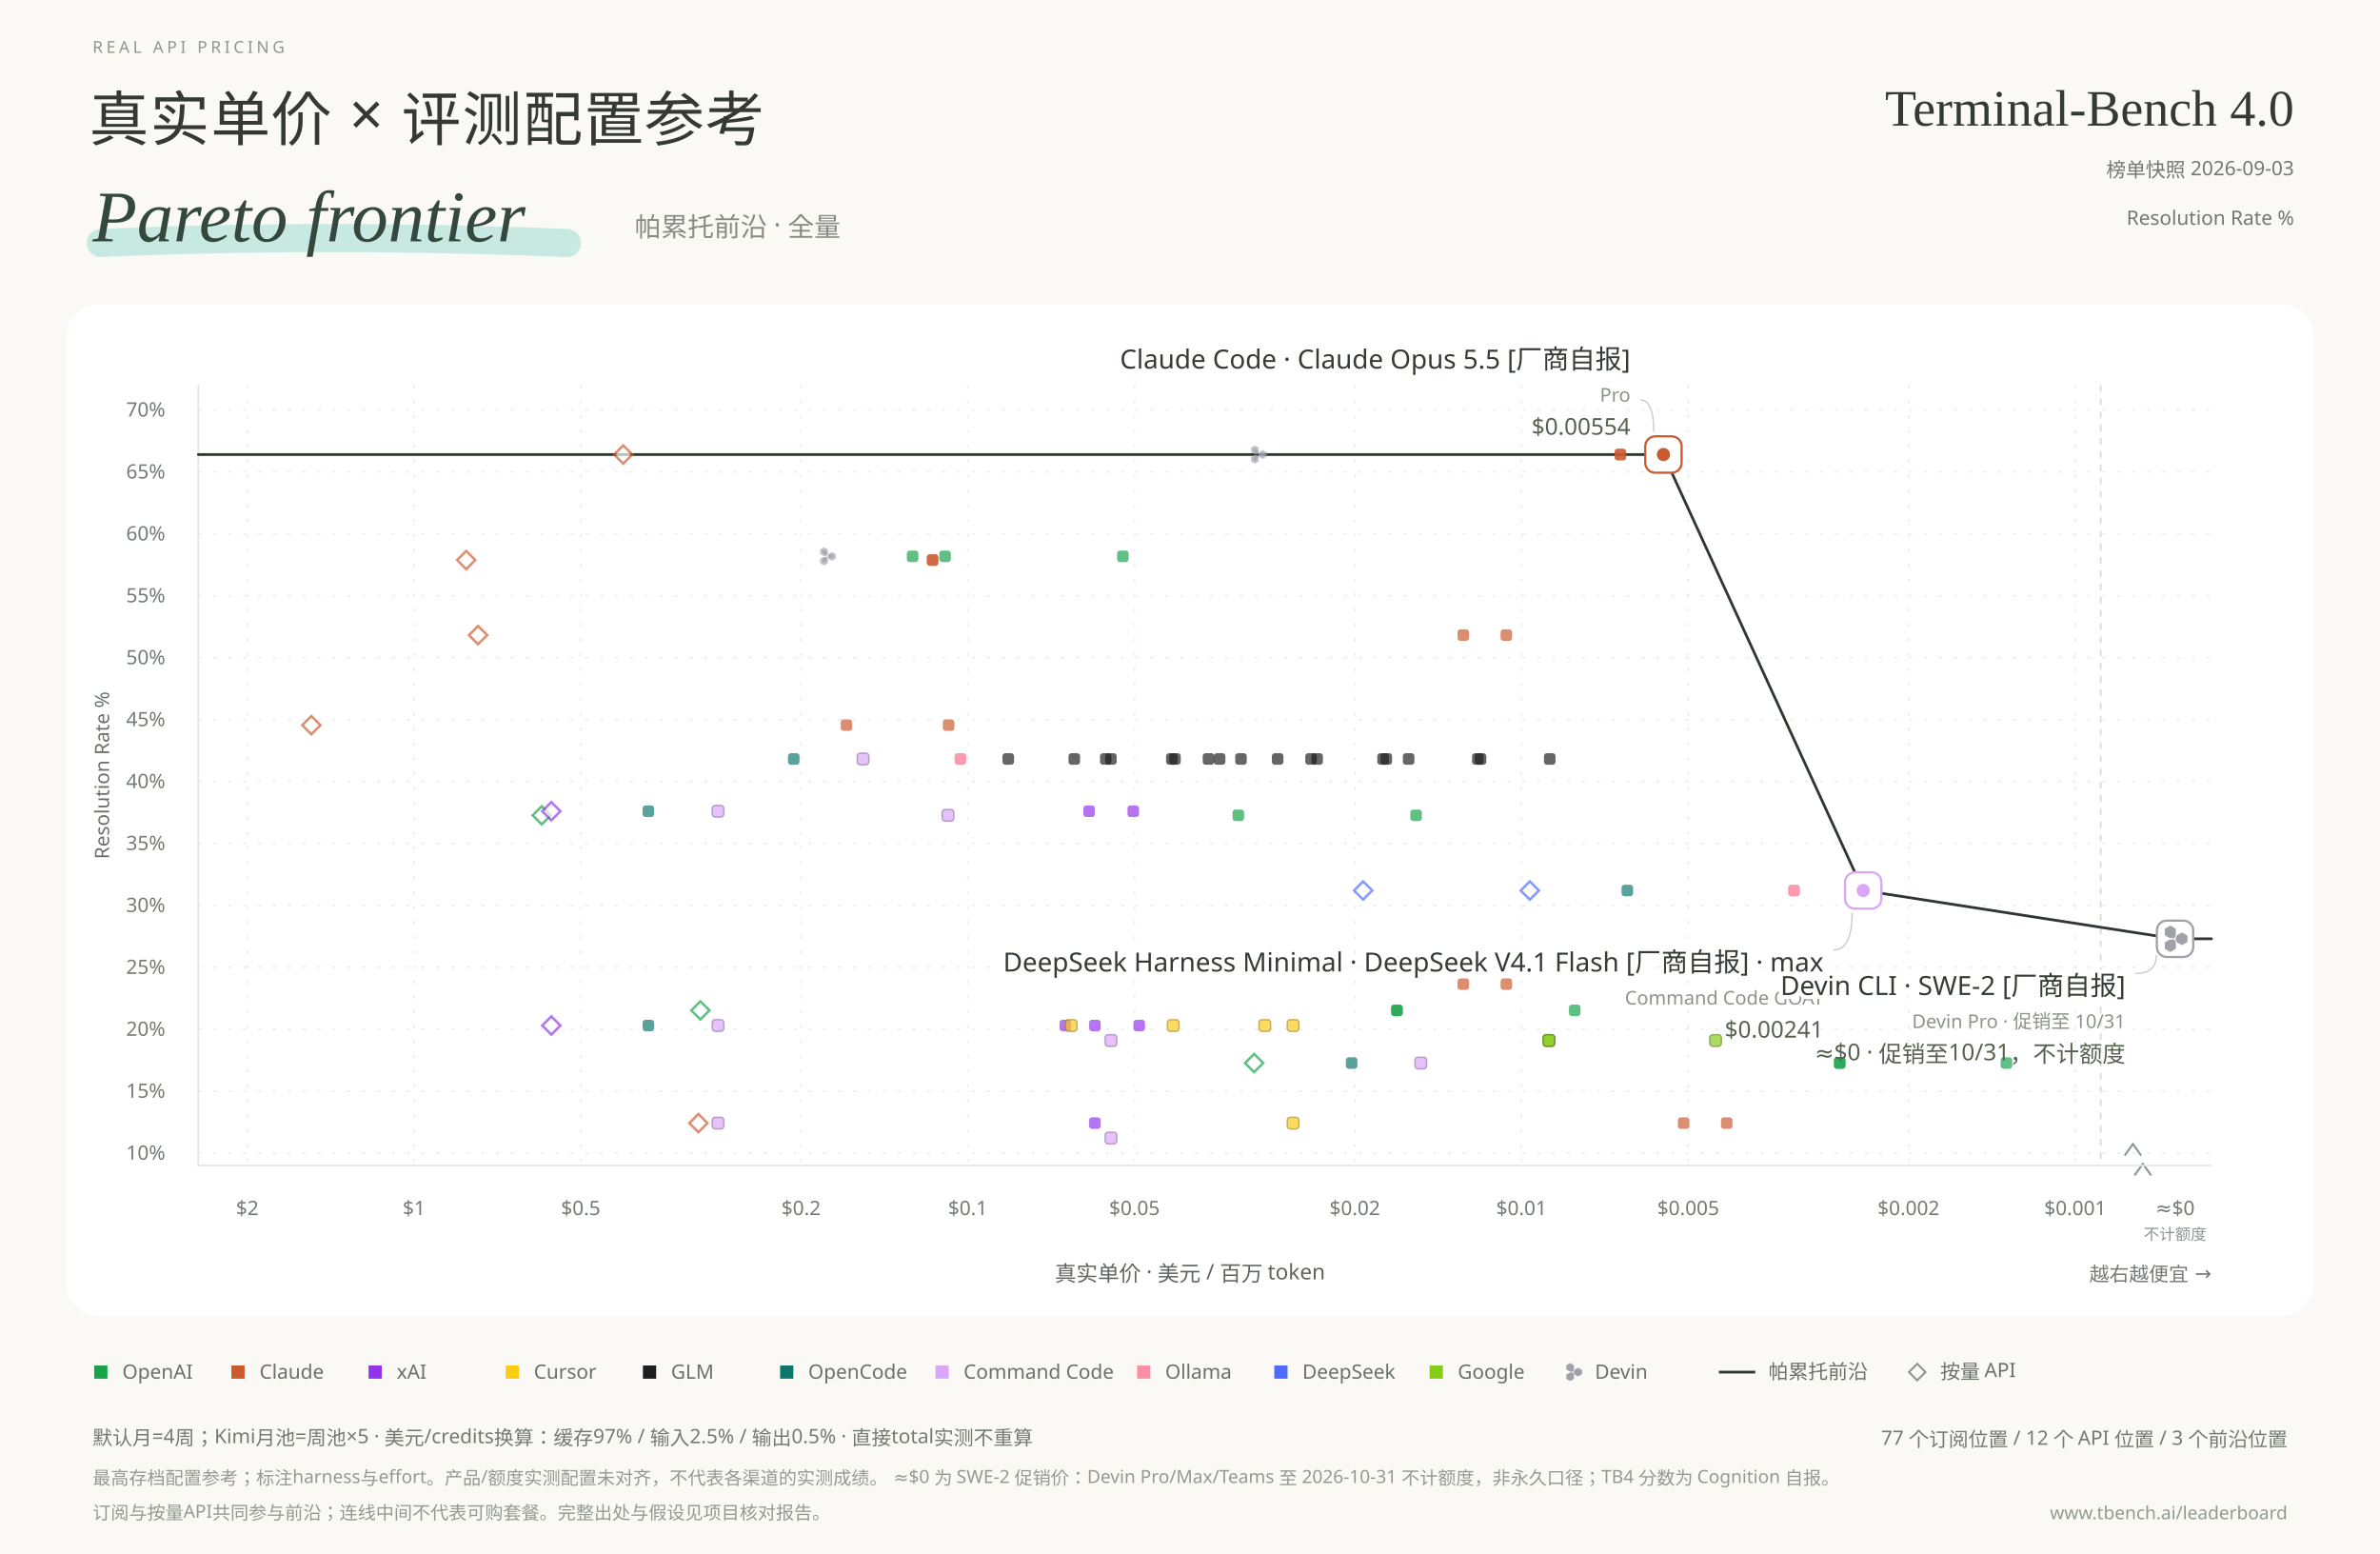
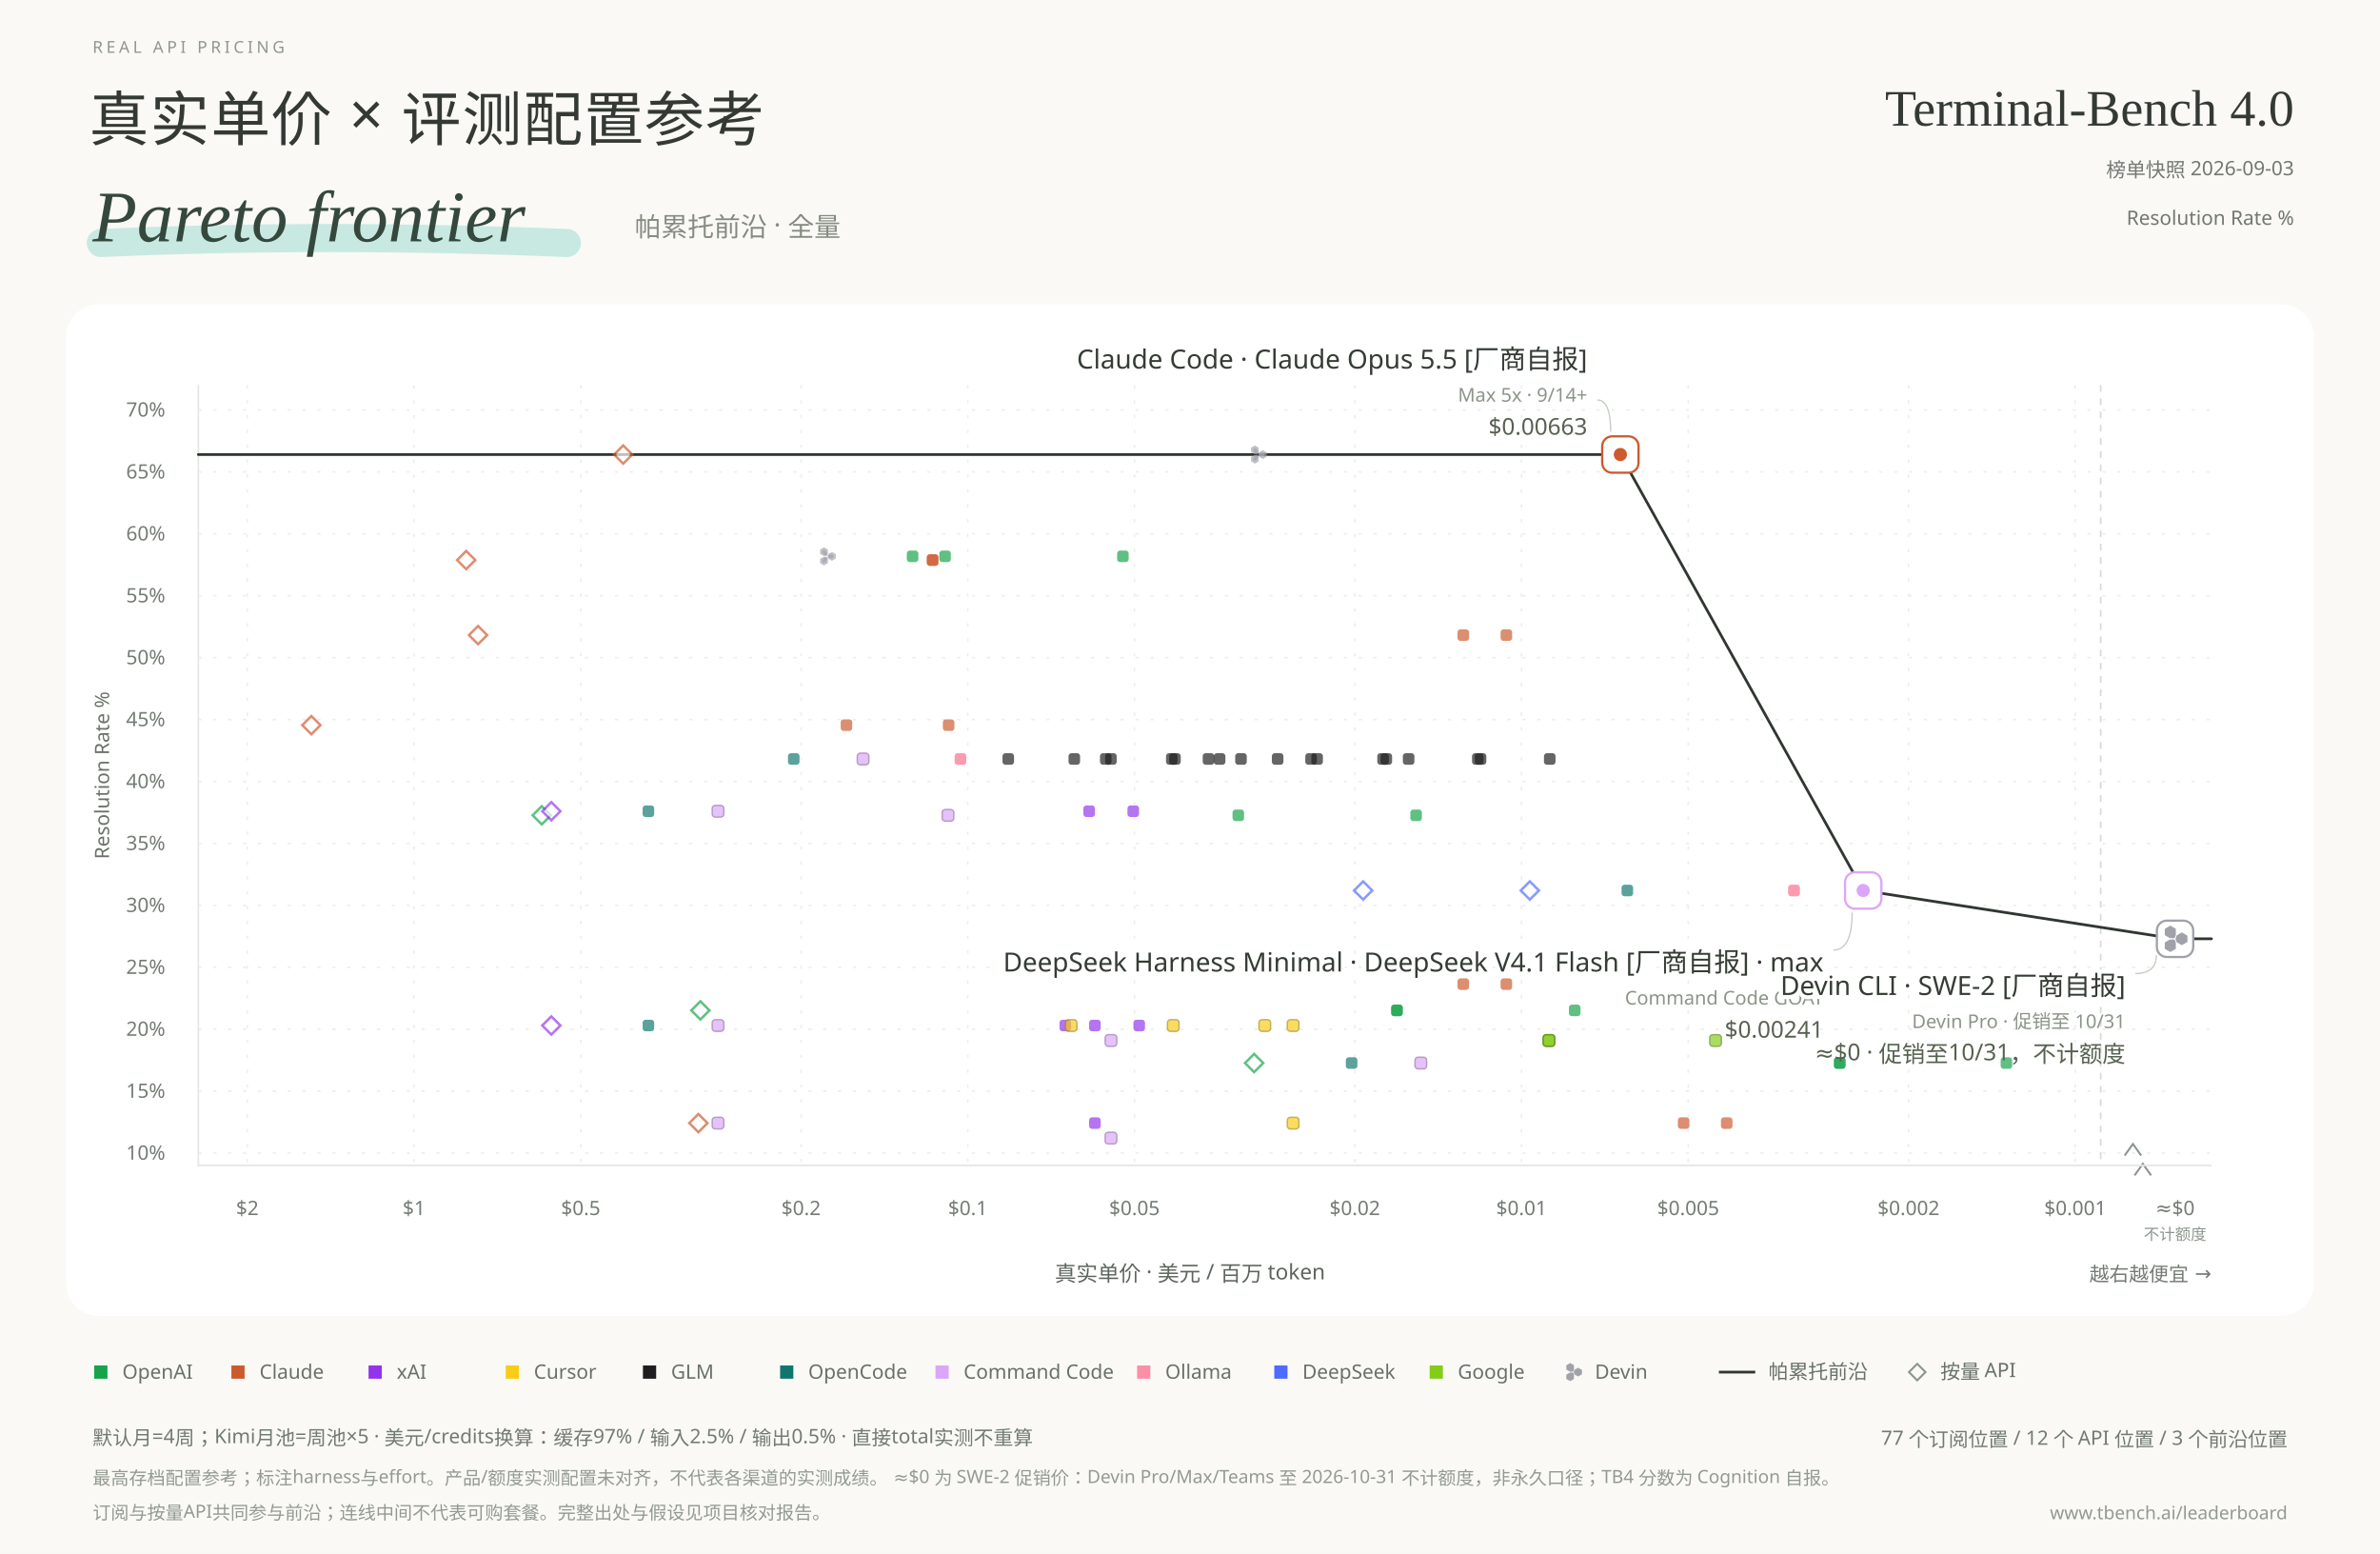
<svg xmlns="http://www.w3.org/2000/svg" width="1440" height="940" viewBox="0 0 1440 940" role="img" aria-labelledby="title desc">
  <style>text{font-family:"Microsoft YaHei","Segoe UI",sans-serif} .serif{font-family:"Times New Roman",serif} .number{font-family:"Segoe UI",sans-serif;font-variant-numeric:tabular-nums} .label-name{paint-order:stroke;stroke:#fff;stroke-width:5px;stroke-linejoin:round} .point:hover{opacity:1}</style>
  <rect width="1440" height="940" fill="#FAF9F6" />
  <text x="56.000" y="32.000" font-size="10" fill="#90968D" text-anchor="start" font-weight="400" letter-spacing="2.1">REAL API PRICING</text>
  <text x="54.000" y="85.000" font-size="36" fill="#343A33" text-anchor="start" font-weight="300" letter-spacing=".8">真实单价 × 评测配置参考</text>
  <path d="M61 147 Q197 141 343 147" stroke="#9FDDD0" stroke-width="17" stroke-linecap="round" opacity=".55" fill="none" />
  <text x="56.000" y="146.000" font-size="44" fill="#35483E" text-anchor="start" font-weight="400" class="serif" font-style="italic">Pareto frontier</text>
  <text x="384.000" y="143.000" font-size="16" fill="#858B81" text-anchor="start" font-weight="300">帕累托前沿 · 全量</text>
  <text x="1388.000" y="76.000" font-size="31" fill="#343A33" text-anchor="end" font-weight="400" class="serif">Terminal-Bench 4.0</text>
  <text x="1388.000" y="107.000" font-size="12" fill="#737771" text-anchor="end" font-weight="400">榜单快照  2026-09-03</text>
  <text x="1388.000" y="136.000" font-size="12" fill="#737771" text-anchor="end" font-weight="400">Resolution Rate %</text>
  <rect x="40" y="184" width="1360" height="612" rx="20" fill="#FFFFFF" />
  <path d="M1255.610 233V705" stroke="#E8EBE7" stroke-dasharray="2 7" opacity=".8" />
  <text x="1255.610" y="735.000" font-size="12" fill="#747B74" text-anchor="middle" font-weight="400" class="number">$0.001</text>
  <path d="M1154.754 233V705" stroke="#E8EBE7" stroke-dasharray="2 7" opacity=".8" />
  <text x="1154.754" y="735.000" font-size="12" fill="#747B74" text-anchor="middle" font-weight="400" class="number">$0.002</text>
  <path d="M1021.430 233V705" stroke="#E8EBE7" stroke-dasharray="2 7" opacity=".8" />
  <text x="1021.430" y="735.000" font-size="12" fill="#747B74" text-anchor="middle" font-weight="400" class="number">$0.005</text>
  <path d="M920.574 233V705" stroke="#E8EBE7" stroke-dasharray="2 7" opacity=".8" />
  <text x="920.574" y="735.000" font-size="12" fill="#747B74" text-anchor="middle" font-weight="400" class="number">$0.01</text>
  <path d="M819.719 233V705" stroke="#E8EBE7" stroke-dasharray="2 7" opacity=".8" />
  <text x="819.719" y="735.000" font-size="12" fill="#747B74" text-anchor="middle" font-weight="400" class="number">$0.02</text>
  <path d="M686.395 233V705" stroke="#E8EBE7" stroke-dasharray="2 7" opacity=".8" />
  <text x="686.395" y="735.000" font-size="12" fill="#747B74" text-anchor="middle" font-weight="400" class="number">$0.05</text>
  <path d="M585.539 233V705" stroke="#E8EBE7" stroke-dasharray="2 7" opacity=".8" />
  <text x="585.539" y="735.000" font-size="12" fill="#747B74" text-anchor="middle" font-weight="400" class="number">$0.1</text>
  <path d="M484.683 233V705" stroke="#E8EBE7" stroke-dasharray="2 7" opacity=".8" />
  <text x="484.683" y="735.000" font-size="12" fill="#747B74" text-anchor="middle" font-weight="400" class="number">$0.2</text>
  <path d="M351.359 233V705" stroke="#E8EBE7" stroke-dasharray="2 7" opacity=".8" />
  <text x="351.359" y="735.000" font-size="12" fill="#747B74" text-anchor="middle" font-weight="400" class="number">$0.5</text>
  <path d="M250.503 233V705" stroke="#E8EBE7" stroke-dasharray="2 7" opacity=".8" />
  <text x="250.503" y="735.000" font-size="12" fill="#747B74" text-anchor="middle" font-weight="400" class="number">$1</text>
  <path d="M149.647 233V705" stroke="#E8EBE7" stroke-dasharray="2 7" opacity=".8" />
  <text x="149.647" y="735.000" font-size="12" fill="#747B74" text-anchor="middle" font-weight="400" class="number">$2</text>
  <path d="M1271.010 233V705" stroke="#D6DBD5" stroke-dasharray="4 4" />
  <path d="M1285.505 699l5 -7 5 7M1291.505 711l5 -7 5 7" stroke="#8B958D" stroke-width="1.2" fill="none" />
  <text x="1316.000" y="735.000" font-size="12" fill="#747B74" text-anchor="middle" font-weight="400" class="number">≈$0</text>
  <text x="1316.000" y="750.000" font-size="9.5" fill="#8B958D" text-anchor="middle" font-weight="400">不计额度</text>
  <path d="M120 697.508H1338" stroke="#E8EBE7" stroke-dasharray="2 7" opacity=".8" />
  <text x="100.000" y="701.508" font-size="12" fill="#747B74" text-anchor="end" font-weight="400" class="number">10%</text>
  <path d="M120 660.048H1338" stroke="#E8EBE7" stroke-dasharray="2 7" opacity=".8" />
  <text x="100.000" y="664.048" font-size="12" fill="#747B74" text-anchor="end" font-weight="400" class="number">15%</text>
  <path d="M120 622.587H1338" stroke="#E8EBE7" stroke-dasharray="2 7" opacity=".8" />
  <text x="100.000" y="626.587" font-size="12" fill="#747B74" text-anchor="end" font-weight="400" class="number">20%</text>
  <path d="M120 585.127H1338" stroke="#E8EBE7" stroke-dasharray="2 7" opacity=".8" />
  <text x="100.000" y="589.127" font-size="12" fill="#747B74" text-anchor="end" font-weight="400" class="number">25%</text>
  <path d="M120 547.667H1338" stroke="#E8EBE7" stroke-dasharray="2 7" opacity=".8" />
  <text x="100.000" y="551.667" font-size="12" fill="#747B74" text-anchor="end" font-weight="400" class="number">30%</text>
  <path d="M120 510.206H1338" stroke="#E8EBE7" stroke-dasharray="2 7" opacity=".8" />
  <text x="100.000" y="514.206" font-size="12" fill="#747B74" text-anchor="end" font-weight="400" class="number">35%</text>
  <path d="M120 472.746H1338" stroke="#E8EBE7" stroke-dasharray="2 7" opacity=".8" />
  <text x="100.000" y="476.746" font-size="12" fill="#747B74" text-anchor="end" font-weight="400" class="number">40%</text>
  <path d="M120 435.286H1338" stroke="#E8EBE7" stroke-dasharray="2 7" opacity=".8" />
  <text x="100.000" y="439.286" font-size="12" fill="#747B74" text-anchor="end" font-weight="400" class="number">45%</text>
  <path d="M120 397.825H1338" stroke="#E8EBE7" stroke-dasharray="2 7" opacity=".8" />
  <text x="100.000" y="401.825" font-size="12" fill="#747B74" text-anchor="end" font-weight="400" class="number">50%</text>
  <path d="M120 360.365H1338" stroke="#E8EBE7" stroke-dasharray="2 7" opacity=".8" />
  <text x="100.000" y="364.365" font-size="12" fill="#747B74" text-anchor="end" font-weight="400" class="number">55%</text>
  <path d="M120 322.905H1338" stroke="#E8EBE7" stroke-dasharray="2 7" opacity=".8" />
  <text x="100.000" y="326.905" font-size="12" fill="#747B74" text-anchor="end" font-weight="400" class="number">60%</text>
  <path d="M120 285.444H1338" stroke="#E8EBE7" stroke-dasharray="2 7" opacity=".8" />
  <text x="100.000" y="289.444" font-size="12" fill="#747B74" text-anchor="end" font-weight="400" class="number">65%</text>
  <path d="M120 247.984H1338" stroke="#E8EBE7" stroke-dasharray="2 7" opacity=".8" />
  <text x="100.000" y="251.984" font-size="12" fill="#747B74" text-anchor="end" font-weight="400" class="number">70%</text>
  <path d="M120 233V705H1338" fill="none" stroke="#E3E7E2" />
  <text x="66.000" y="469.000" font-size="12" fill="#697169" text-anchor="middle" font-weight="400" transform="rotate(-90 66 469.0)">Resolution Rate %</text>
  <text x="720.000" y="775.000" font-size="13" fill="#5D655E" text-anchor="middle" font-weight="400">真实单价 · 美元 / 百万 token</text>
  <text x="1338.000" y="775.000" font-size="12" fill="#737B74" text-anchor="end" font-weight="400">越右越便宜 →</text>
-   <path id="frontier" d="M120.000,274.956 L1006.459,274.956 L1127.320,538.676 L1316.000,567.895 L1338.000,567.895" fill="none" stroke="#303630" stroke-width="1.65" stroke-linecap="round" stroke-linejoin="round" />
+   <path id="frontier" d="M120.000,274.956 L980.395,274.956 L1127.320,538.676 L1316.000,567.895 L1338.000,567.895" fill="none" stroke="#303630" stroke-width="1.65" stroke-linecap="round" stroke-linejoin="round" />
  <g class="point" data-billing="subscription" data-frontier="false" data-price="0.032467532" data-score="37.27" data-x="749.221" data-y="493.199" transform="translate(749.221 493.199)">
    <rect x="-3.5" y="-3.5" width="7" height="7" rx="1.8" fill="#16A34A" opacity=".68" />
  </g>
  <g class="point" data-billing="subscription" data-frontier="false" data-price="0.015501473" data-score="37.27" data-x="856.793" data-y="493.199" transform="translate(856.793 493.199)">
    <rect x="-3.5" y="-3.5" width="7" height="7" rx="1.8" fill="#16A34A" opacity=".68" />
  </g>
  <g class="point" data-billing="subscription" data-frontier="false" data-price="0.0026627613" data-score="17.27" data-x="1113.109" data-y="643.041" transform="translate(1113.109 643.041)">
    <rect x="-3.5" y="-3.5" width="7" height="7" rx="1.8" fill="#16A34A" opacity=".68" />
  </g>
  <g class="point" data-billing="subscription" data-frontier="false" data-price="0.0026626904" data-score="17.27" data-x="1113.112" data-y="643.041" transform="translate(1113.112 643.041)">
    <rect x="-3.5" y="-3.5" width="7" height="7" rx="1.8" fill="#16A34A" opacity=".68" />
  </g>
  <g class="point" data-billing="subscription" data-frontier="false" data-price="0.0013313629" data-score="17.27" data-x="1213.966" data-y="643.041" transform="translate(1213.966 643.041)">
    <rect x="-3.5" y="-3.5" width="7" height="7" rx="1.8" fill="#16A34A" opacity=".68" />
  </g>
  <g class="point" data-billing="subscription" data-frontier="false" data-price="0.12578616" data-score="58.18" data-x="552.158" data-y="336.540" transform="translate(552.158 336.540)">
    <rect x="-3.5" y="-3.5" width="7" height="7" rx="1.8" fill="#16A34A" opacity=".68" />
  </g>
  <g class="point" data-billing="subscription" data-frontier="false" data-price="0.052465897" data-score="58.18" data-x="679.390" data-y="336.540" transform="translate(679.390 336.540)">
    <rect x="-3.5" y="-3.5" width="7" height="7" rx="1.8" fill="#16A34A" opacity=".68" />
  </g>
  <g class="point" data-billing="subscription" data-frontier="false" data-price="0.1793722" data-score="58.18" data-x="500.522" data-y="336.540" transform="translate(500.522 336.540)">
    <path d="M0.11,-1.63 L-1.97,-0.43 L-4.05,-1.63 L-4.05,-4.03 L-1.97,-5.23 L0.11,-4.03Z M0.11,4.03 L-1.97,5.23 L-4.05,4.03 L-4.05,1.63 L-1.97,0.43 L0.11,1.63Z M4.91,1.20 L2.83,2.40 L0.75,1.20 L0.75,-1.20 L2.83,-2.40 L4.91,-1.20Z" fill="#A1A1AA" opacity="0.68" stroke="#A1A1AA" stroke-width="0.43" stroke-linejoin="round" />
    <path d="M-0.89,-1.27 L-1.87,-2.69 M-0.89,1.27 L-1.87,2.69 M1.27,0.00 L2.69,0.00" stroke="#A1A1AA" stroke-width="2.16" stroke-linecap="round" opacity="0.68" fill="none" />
  </g>
  <g class="point" data-billing="subscription" data-frontier="false" data-price="0.029895366" data-score="66.4" data-x="761.230" data-y="274.956" transform="translate(761.230 274.956)">
    <path d="M0.11,-1.63 L-1.97,-0.43 L-4.05,-1.63 L-4.05,-4.03 L-1.97,-5.23 L0.11,-4.03Z M0.11,4.03 L-1.97,5.23 L-4.05,4.03 L-4.05,1.63 L-1.97,0.43 L0.11,1.63Z M4.91,1.20 L2.83,2.40 L0.75,1.20 L0.75,-1.20 L2.83,-2.40 L4.91,-1.20Z" fill="#A1A1AA" opacity="0.68" stroke="#A1A1AA" stroke-width="0.43" stroke-linejoin="round" />
    <path d="M-0.89,-1.27 L-1.87,-2.69 M-0.89,1.27 L-1.87,2.69 M1.27,0.00 L2.69,0.00" stroke="#A1A1AA" stroke-width="2.16" stroke-linecap="round" opacity="0.68" fill="none" />
  </g>
  <g class="point" data-billing="subscription" data-frontier="false" data-price="0.0089201249" data-score="19.09" data-x="937.202" data-y="629.405" transform="translate(937.202 629.405)">
    <rect x="-3.5" y="-3.5" width="7" height="7" rx="1.8" fill="#84CC16" opacity=".68" stroke="#5A8B0F" stroke-width=".9" />
  </g>
  <g class="point" data-billing="subscription" data-frontier="false" data-price="0.0089236948" data-score="19.09" data-x="937.144" data-y="629.405" transform="translate(937.144 629.405)">
    <rect x="-3.5" y="-3.5" width="7" height="7" rx="1.8" fill="#84CC16" opacity=".68" stroke="#5A8B0F" stroke-width=".9" />
  </g>
  <g class="point" data-billing="subscription" data-frontier="false" data-price="0.0044620705" data-score="19.09" data-x="1037.992" data-y="629.405" transform="translate(1037.992 629.405)">
    <rect x="-3.5" y="-3.5" width="7" height="7" rx="1.8" fill="#84CC16" opacity=".68" stroke="#5A8B0F" stroke-width=".9" />
  </g>
  <g class="point" data-billing="subscription" data-frontier="false" data-price="0.010649627" data-score="51.82" data-x="911.416" data-y="384.190" transform="translate(911.416 384.190)">
    <rect x="-3.5" y="-3.5" width="7" height="7" rx="1.8" fill="#CC5A2E" opacity=".68" />
  </g>
  <g class="point" data-billing="subscription" data-frontier="false" data-price="0.012738854" data-score="51.82" data-x="885.352" data-y="384.190" transform="translate(885.352 384.190)">
    <rect x="-3.5" y="-3.5" width="7" height="7" rx="1.8" fill="#CC5A2E" opacity=".68" />
  </g>
  <g class="point" data-billing="subscription" data-frontier="false" data-price="0.11574074" data-score="57.88" data-x="564.269" data-y="338.788" transform="translate(564.269 338.788)">
    <rect x="-3.5" y="-3.5" width="7" height="7" rx="1.8" fill="#CC5A2E" opacity=".68" />
  </g>
  <g class="point" data-billing="subscription" data-frontier="false" data-price="0.0066291018" data-score="66.4" data-x="980.393" data-y="274.956" transform="translate(980.393 274.956)">
    <rect x="-3.5" y="-3.5" width="7" height="7" rx="1.8" fill="#CC5A2E" opacity=".68" />
  </g>
+   <g class="point" data-billing="subscription" data-frontier="false" data-price="0.0068989307" data-score="66.4" data-x="974.588" data-y="274.956" transform="translate(974.588 274.956)">
+     <rect x="-3.5" y="-3.5" width="7" height="7" rx="1.8" fill="#CC5A2E" opacity=".68" />
+   </g>
  <g class="point" data-billing="subscription" data-frontier="false" data-price="0.058939096" data-score="20.3" data-x="662.462" data-y="620.340" transform="translate(662.462 620.340)">
    <rect x="-3.5" y="-3.5" width="7" height="7" rx="1.8" fill="#9333EA" opacity=".68" />
  </g>
  <g class="point" data-billing="subscription" data-frontier="false" data-price="0.049019608" data-score="20.3" data-x="689.276" data-y="620.340" transform="translate(689.276 620.340)">
    <rect x="-3.5" y="-3.5" width="7" height="7" rx="1.8" fill="#9333EA" opacity=".68" />
  </g>
  <g class="point" data-billing="subscription" data-frontier="false" data-price="0.066666667" data-score="20.3" data-x="644.536" data-y="620.340" transform="translate(644.536 620.340)">
    <rect x="-3.5" y="-3.5" width="7" height="7" rx="1.8" fill="#9333EA" opacity=".68" />
  </g>
  <g class="point" data-billing="subscription" data-frontier="false" data-price="0.060362173" data-score="37.6" data-x="658.990" data-y="490.727" transform="translate(658.990 490.727)">
    <rect x="-3.5" y="-3.5" width="7" height="7" rx="1.8" fill="#9333EA" opacity=".68" />
  </g>
  <g class="point" data-billing="subscription" data-frontier="false" data-price="0.050251256" data-score="37.6" data-x="685.665" data-y="490.727" transform="translate(685.665 490.727)">
    <rect x="-3.5" y="-3.5" width="7" height="7" rx="1.8" fill="#9333EA" opacity=".68" />
  </g>
  <g class="point" data-billing="subscription" data-frontier="false" data-price="0.025849813" data-score="20.3" data-x="782.386" data-y="620.340" transform="translate(782.386 620.340)">
    <rect x="-3.5" y="-3.5" width="7" height="7" rx="1.8" fill="#FACC15" opacity=".68" stroke="#AA8B0E" stroke-width=".9" />
  </g>
  <g class="point" data-billing="subscription" data-frontier="false" data-price="0.065061809" data-score="20.3" data-x="648.081" data-y="620.340" transform="translate(648.081 620.340)">
    <rect x="-3.5" y="-3.5" width="7" height="7" rx="1.8" fill="#FACC15" opacity=".68" stroke="#AA8B0E" stroke-width=".9" />
  </g>
  <g class="point" data-billing="subscription" data-frontier="false" data-price="0.042553191" data-score="20.3" data-x="709.860" data-y="620.340" transform="translate(709.860 620.340)">
    <rect x="-3.5" y="-3.5" width="7" height="7" rx="1.8" fill="#FACC15" opacity=".68" stroke="#AA8B0E" stroke-width=".9" />
  </g>
  <g class="point" data-billing="subscription" data-frontier="false" data-price="0.029081039" data-score="20.3" data-x="765.249" data-y="620.340" transform="translate(765.249 620.340)">
    <rect x="-3.5" y="-3.5" width="7" height="7" rx="1.8" fill="#FACC15" opacity=".68" stroke="#AA8B0E" stroke-width=".9" />
  </g>
  <g class="point" data-billing="subscription" data-frontier="false" data-price="0.084502269" data-score="41.82" data-x="610.041" data-y="459.110" transform="translate(610.041 459.110)">
    <rect x="-3.5" y="-3.5" width="7" height="7" rx="1.8" fill="#1E1E1E" opacity=".68" />
  </g>
  <g class="point" data-billing="subscription" data-frontier="false" data-price="0.056334846" data-score="41.82" data-x="669.037" data-y="459.110" transform="translate(669.037 459.110)">
    <rect x="-3.5" y="-3.5" width="7" height="7" rx="1.8" fill="#1E1E1E" opacity=".68" />
  </g>
  <g class="point" data-billing="subscription" data-frontier="false" data-price="0.042251135" data-score="41.82" data-x="710.896" data-y="459.110" transform="translate(710.896 459.110)">
    <rect x="-3.5" y="-3.5" width="7" height="7" rx="1.8" fill="#1E1E1E" opacity=".68" />
  </g>
  <g class="point" data-billing="subscription" data-frontier="false" data-price="0.035089925" data-score="41.82" data-x="737.919" data-y="459.110" transform="translate(737.919 459.110)">
    <rect x="-3.5" y="-3.5" width="7" height="7" rx="1.8" fill="#1E1E1E" opacity=".68" />
  </g>
  <g class="point" data-billing="subscription" data-frontier="false" data-price="0.023393284" data-score="41.82" data-x="796.916" data-y="459.110" transform="translate(796.916 459.110)">
    <rect x="-3.5" y="-3.5" width="7" height="7" rx="1.8" fill="#1E1E1E" opacity=".68" />
  </g>
  <g class="point" data-billing="subscription" data-frontier="false" data-price="0.017544963" data-score="41.82" data-x="838.775" data-y="459.110" transform="translate(838.775 459.110)">
    <rect x="-3.5" y="-3.5" width="7" height="7" rx="1.8" fill="#1E1E1E" opacity=".68" />
  </g>
  <g class="point" data-billing="subscription" data-frontier="false" data-price="0.064212177" data-score="41.82" data-x="649.994" data-y="459.110" transform="translate(649.994 459.110)">
    <rect x="-3.5" y="-3.5" width="7" height="7" rx="1.8" fill="#1E1E1E" opacity=".68" />
  </g>
  <g class="point" data-billing="subscription" data-frontier="false" data-price="0.042808118" data-score="41.82" data-x="708.991" data-y="459.110" transform="translate(708.991 459.110)">
    <rect x="-3.5" y="-3.5" width="7" height="7" rx="1.8" fill="#1E1E1E" opacity=".68" />
  </g>
  <g class="point" data-billing="subscription" data-frontier="false" data-price="0.032106088" data-score="41.82" data-x="750.850" data-y="459.110" transform="translate(750.850 459.110)">
    <rect x="-3.5" y="-3.5" width="7" height="7" rx="1.8" fill="#1E1E1E" opacity=".68" />
  </g>
  <g class="point" data-billing="subscription" data-frontier="false" data-price="0.01778367" data-score="41.82" data-x="836.808" data-y="459.110" transform="translate(836.808 459.110)">
    <rect x="-3.5" y="-3.5" width="7" height="7" rx="1.8" fill="#1E1E1E" opacity=".68" />
  </g>
  <g class="point" data-billing="subscription" data-frontier="false" data-price="0.01185578" data-score="41.82" data-x="895.805" data-y="459.110" transform="translate(895.805 459.110)">
    <rect x="-3.5" y="-3.5" width="7" height="7" rx="1.8" fill="#1E1E1E" opacity=".68" />
  </g>
  <g class="point" data-billing="subscription" data-frontier="false" data-price="0.0088918349" data-score="41.82" data-x="937.664" data-y="459.110" transform="translate(937.664 459.110)">
    <rect x="-3.5" y="-3.5" width="7" height="7" rx="1.8" fill="#1E1E1E" opacity=".68" />
  </g>
  <g class="point" data-billing="subscription" data-frontier="false" data-price="0.055141311" data-score="41.82" data-x="672.153" data-y="459.110" transform="translate(672.153 459.110)">
    <rect x="-3.5" y="-3.5" width="7" height="7" rx="1.8" fill="#1E1E1E" opacity=".68" />
  </g>
  <g class="point" data-billing="subscription" data-frontier="false" data-price="0.036752379" data-score="41.82" data-x="731.184" data-y="459.110" transform="translate(731.184 459.110)">
    <rect x="-3.5" y="-3.5" width="7" height="7" rx="1.8" fill="#1E1E1E" opacity=".68" />
  </g>
  <g class="point" data-billing="subscription" data-frontier="false" data-price="0.027565877" data-score="41.82" data-x="773.034" data-y="459.110" transform="translate(773.034 459.110)">
    <rect x="-3.5" y="-3.5" width="7" height="7" rx="1.8" fill="#1E1E1E" opacity=".68" />
  </g>
  <g class="point" data-billing="subscription" data-frontier="false" data-price="0.023990051" data-score="41.82" data-x="793.250" data-y="459.110" transform="translate(793.250 459.110)">
    <rect x="-3.5" y="-3.5" width="7" height="7" rx="1.8" fill="#1E1E1E" opacity=".68" />
  </g>
  <g class="point" data-billing="subscription" data-frontier="false" data-price="0.015989671" data-score="41.82" data-x="852.281" data-y="459.110" transform="translate(852.281 459.110)">
    <rect x="-3.5" y="-3.5" width="7" height="7" rx="1.8" fill="#1E1E1E" opacity=".68" />
  </g>
  <g class="point" data-billing="subscription" data-frontier="false" data-price="0.011992946" data-score="41.82" data-x="894.131" data-y="459.110" transform="translate(894.131 459.110)">
    <rect x="-3.5" y="-3.5" width="7" height="7" rx="1.8" fill="#1E1E1E" opacity=".68" />
  </g>
  <g class="point" data-billing="subscription" data-frontier="false" data-price="0.37735849" data-score="20.3" data-x="392.306" data-y="620.340" transform="translate(392.306 620.340)">
    <rect x="-3.5" y="-3.5" width="7" height="7" rx="1.8" fill="#0F766E" opacity=".68" />
  </g>
  <g class="point" data-billing="subscription" data-frontier="false" data-price="0.37735849" data-score="37.6" data-x="392.306" data-y="490.727" transform="translate(392.306 490.727)">
    <rect x="-3.5" y="-3.5" width="7" height="7" rx="1.8" fill="#0F766E" opacity=".68" />
  </g>
  <g class="point" data-billing="subscription" data-frontier="false" data-price="0.020267531" data-score="17.27" data-x="817.785" data-y="643.041" transform="translate(817.785 643.041)">
    <rect x="-3.5" y="-3.5" width="7" height="7" rx="1.8" fill="#0F766E" opacity=".68" />
  </g>
  <g class="point" data-billing="subscription" data-frontier="false" data-price="0.20618557" data-score="41.82" data-x="480.251" data-y="459.110" transform="translate(480.251 459.110)">
    <rect x="-3.5" y="-3.5" width="7" height="7" rx="1.8" fill="#0F766E" opacity=".68" />
  </g>
  <g class="point" data-billing="subscription" data-frontier="false" data-price="0.0064399794" data-score="31.2" data-x="984.605" data-y="538.676" transform="translate(984.605 538.676)">
    <rect x="-3.5" y="-3.5" width="7" height="7" rx="1.8" fill="#0F766E" opacity=".68" />
  </g>
  <g class="point" data-billing="subscription" data-frontier="false" data-price="0.10857763" data-score="37.27" data-x="573.565" data-y="493.199" transform="translate(573.565 493.199)">
    <rect x="-3.5" y="-3.5" width="7" height="7" rx="1.8" fill="#DBA6FA" opacity=".68" stroke="#9571AA" stroke-width=".9" />
  </g>
  <g class="point" data-billing="subscription" data-frontier="true" data-price="0.0024149923" data-score="31.2" data-x="1127.320" data-y="538.676" transform="translate(1127.320 538.676)">
    <rect x="-11" y="-11" width="22" height="22" rx="6" fill="#FFF" stroke="#DBA6FA" stroke-width="1.35" />
    <circle r="4" fill="#DBA6FA" />
  </g>
  <g class="point" data-billing="subscription" data-frontier="false" data-price="0.055126792" data-score="19.09" data-x="672.192" data-y="629.405" transform="translate(672.192 629.405)">
    <rect x="-3.5" y="-3.5" width="7" height="7" rx="1.8" fill="#DBA6FA" opacity=".68" stroke="#9571AA" stroke-width=".9" />
  </g>
  <g class="point" data-billing="subscription" data-frontier="false" data-price="0.015199878" data-score="17.27" data-x="859.652" data-y="643.041" transform="translate(859.652 643.041)">
    <rect x="-3.5" y="-3.5" width="7" height="7" rx="1.8" fill="#DBA6FA" opacity=".68" stroke="#9571AA" stroke-width=".9" />
  </g>
  <g class="point" data-billing="subscription" data-frontier="false" data-price="0.28248588" data-score="37.6" data-x="434.439" data-y="490.727" transform="translate(434.439 490.727)">
    <rect x="-3.5" y="-3.5" width="7" height="7" rx="1.8" fill="#DBA6FA" opacity=".68" stroke="#9571AA" stroke-width=".9" />
  </g>
  <g class="point" data-billing="subscription" data-frontier="false" data-price="0.15455951" data-score="41.82" data-x="522.185" data-y="459.110" transform="translate(522.185 459.110)">
    <rect x="-3.5" y="-3.5" width="7" height="7" rx="1.8" fill="#DBA6FA" opacity=".68" stroke="#9571AA" stroke-width=".9" />
  </g>
  <g class="point" data-billing="subscription" data-frontier="false" data-price="0.28248588" data-score="12.42" data-x="434.439" data-y="679.377" transform="translate(434.439 679.377)">
    <rect x="-3.5" y="-3.5" width="7" height="7" rx="1.8" fill="#DBA6FA" opacity=".68" stroke="#9571AA" stroke-width=".9" />
  </g>
  <g class="point" data-billing="subscription" data-frontier="false" data-price="0.28248588" data-score="20.3" data-x="434.439" data-y="620.340" transform="translate(434.439 620.340)">
    <rect x="-3.5" y="-3.5" width="7" height="7" rx="1.8" fill="#DBA6FA" opacity=".68" stroke="#9571AA" stroke-width=".9" />
  </g>
  <g class="point" data-billing="subscription" data-frontier="false" data-price="0.055126792" data-score="11.21" data-x="672.192" data-y="688.443" transform="translate(672.192 688.443)">
    <rect x="-3.5" y="-3.5" width="7" height="7" rx="1.8" fill="#DBA6FA" opacity=".68" stroke="#9571AA" stroke-width=".9" />
  </g>
  <g class="point" data-billing="subscription" data-frontier="false" data-price="0.0032199897" data-score="31.2" data-x="1085.461" data-y="538.676" transform="translate(1085.461 538.676)">
    <rect x="-3.5" y="-3.5" width="7" height="7" rx="1.8" fill="#FC8EA7" opacity=".68" />
  </g>
  <g class="point" data-billing="subscription" data-frontier="false" data-price="0.10309278" data-score="41.82" data-x="581.107" data-y="459.110" transform="translate(581.107 459.110)">
    <rect x="-3.5" y="-3.5" width="7" height="7" rx="1.8" fill="#FC8EA7" opacity=".68" />
  </g>
  <g class="point" data-billing="subscription" data-frontier="false" data-price="0.0032200001" data-score="31.2" data-x="1085.460" data-y="538.676" transform="translate(1085.460 538.676)">
    <rect x="-3.5" y="-3.5" width="7" height="7" rx="1.8" fill="#FC8EA7" opacity=".68" />
  </g>
  <g class="point" data-billing="subscription" data-frontier="false" data-price="0.10307153" data-score="41.82" data-x="581.137" data-y="459.110" transform="translate(581.137 459.110)">
    <rect x="-3.5" y="-3.5" width="7" height="7" rx="1.8" fill="#FC8EA7" opacity=".68" />
  </g>
  <g class="point" data-billing="subscription" data-frontier="false" data-price="0.016785564" data-score="21.52" data-x="845.213" data-y="611.199" transform="translate(845.213 611.199)">
    <rect x="-3.5" y="-3.5" width="7" height="7" rx="1.8" fill="#16A34A" opacity=".68" />
  </g>
  <g class="point" data-billing="subscription" data-frontier="false" data-price="0.016785846" data-score="21.52" data-x="845.210" data-y="611.199" transform="translate(845.210 611.199)">
    <rect x="-3.5" y="-3.5" width="7" height="7" rx="1.8" fill="#16A34A" opacity=".68" />
  </g>
  <g class="point" data-billing="subscription" data-frontier="false" data-price="0.0080143617" data-score="21.52" data-x="952.782" data-y="611.199" transform="translate(952.782 611.199)">
    <rect x="-3.5" y="-3.5" width="7" height="7" rx="1.8" fill="#16A34A" opacity=".68" />
  </g>
  <g class="point" data-billing="subscription" data-frontier="false" data-price="0.0042598509" data-score="12.42" data-x="1044.740" data-y="679.377" transform="translate(1044.740 679.377)">
    <rect x="-3.5" y="-3.5" width="7" height="7" rx="1.8" fill="#CC5A2E" opacity=".68" />
  </g>
  <g class="point" data-billing="subscription" data-frontier="false" data-price="0.010649627" data-score="23.64" data-x="911.416" data-y="595.316" transform="translate(911.416 595.316)">
    <rect x="-3.5" y="-3.5" width="7" height="7" rx="1.8" fill="#CC5A2E" opacity=".68" />
  </g>
  <g class="point" data-billing="subscription" data-frontier="false" data-price="0.0050955414" data-score="12.42" data-x="1018.676" data-y="679.377" transform="translate(1018.676 679.377)">
    <rect x="-3.5" y="-3.5" width="7" height="7" rx="1.8" fill="#CC5A2E" opacity=".68" />
  </g>
  <g class="point" data-billing="subscription" data-frontier="false" data-price="0.012738854" data-score="23.64" data-x="885.352" data-y="595.316" transform="translate(885.352 595.316)">
    <rect x="-3.5" y="-3.5" width="7" height="7" rx="1.8" fill="#CC5A2E" opacity=".68" />
  </g>
  <g class="point" data-billing="subscription" data-frontier="false" data-price="0.16560404" data-score="44.55" data-x="512.142" data-y="438.657" transform="translate(512.142 438.657)">
    <rect x="-3.5" y="-3.5" width="7" height="7" rx="1.8" fill="#CC5A2E" opacity=".68" />
  </g>
  <g class="point" data-billing="subscription" data-frontier="false" data-price="0.1082837" data-score="44.55" data-x="573.959" data-y="438.657" transform="translate(573.959 438.657)">
    <rect x="-3.5" y="-3.5" width="7" height="7" rx="1.8" fill="#CC5A2E" opacity=".68" />
  </g>
  <g class="point" data-billing="subscription" data-frontier="false" data-price="0.11575414" data-score="57.88" data-x="564.252" data-y="338.788" transform="translate(564.252 338.788)">
    <rect x="-3.5" y="-3.5" width="7" height="7" rx="1.8" fill="#CC5A2E" opacity=".68" />
  </g>
-   <g class="point" data-billing="subscription" data-frontier="true" data-price="0.0055418549" data-score="66.4" data-x="1006.459" data-y="274.956" transform="translate(1006.459 274.956)">
+   <g class="point" data-billing="subscription" data-frontier="true" data-price="0.0066290139" data-score="66.4" data-x="980.395" data-y="274.956" transform="translate(980.395 274.956)">
    <rect x="-11" y="-11" width="22" height="22" rx="6" fill="#FFF" stroke="#CC5A2E" stroke-width="1.35" />
    <circle r="4" fill="#CC5A2E" />
-   </g>
-   <g class="point" data-billing="subscription" data-frontier="false" data-price="0.0066290139" data-score="66.4" data-x="980.395" data-y="274.956" transform="translate(980.395 274.956)">
-     <rect x="-3.5" y="-3.5" width="7" height="7" rx="1.8" fill="#CC5A2E" opacity=".68" />
  </g>
  <g class="point" data-billing="subscription" data-frontier="false" data-price="0.10989011" data-score="58.18" data-x="571.816" data-y="336.540" transform="translate(571.816 336.540)">
    <rect x="-3.5" y="-3.5" width="7" height="7" rx="1.8" fill="#16A34A" opacity=".68" />
  </g>
  <g class="point" data-billing="subscription" data-frontier="false" data-price="0.025849813" data-score="12.42" data-x="782.386" data-y="679.377" transform="translate(782.386 679.377)">
    <rect x="-3.5" y="-3.5" width="7" height="7" rx="1.8" fill="#FACC15" opacity=".68" stroke="#AA8B0E" stroke-width=".9" />
  </g>
  <g class="point" data-billing="subscription" data-frontier="false" data-price="0.058939096" data-score="12.42" data-x="662.462" data-y="679.377" transform="translate(662.462 679.377)">
    <rect x="-3.5" y="-3.5" width="7" height="7" rx="1.8" fill="#9333EA" opacity=".68" />
  </g>
  <g class="point" data-billing="subscription" data-frontier="true" data-price="0.0" data-score="27.3" data-x="1316.000" data-y="567.895" transform="translate(1316.000 567.895)">
    <rect x="-11" y="-11" width="22" height="22" rx="6" fill="#FFF" stroke="#A1A1AA" stroke-width="1.35" />
    <path d="M0.16,-2.38 L-2.87,-0.63 L-5.90,-2.38 L-5.90,-5.88 L-2.87,-7.63 L0.16,-5.88Z M0.16,5.88 L-2.87,7.63 L-5.90,5.88 L-5.90,2.38 L-2.87,0.63 L0.16,2.38Z M7.16,1.75 L4.13,3.50 L1.10,1.75 L1.10,-1.75 L4.13,-3.50 L7.16,-1.75Z" fill="#A1A1AA" opacity="1.0" stroke="#A1A1AA" stroke-width="0.63" stroke-linejoin="round" />
    <path d="M-1.29,-1.86 L-2.73,-3.92 M-1.29,1.86 L-2.73,3.92 M1.86,0.00 L3.92,0.00" stroke="#A1A1AA" stroke-width="3.15" stroke-linecap="round" opacity="1.0" fill="none" />
  </g>
  <g class="point" data-billing="metered" data-frontier="false" data-price="0.00966" data-score="31.2" data-x="925.608" data-y="538.676" transform="translate(925.608 538.676)">
    <path d="M0 -5.5L5.5 0 0 5.5 -5.5 0Z" fill="white" stroke="#4D6BFE" stroke-width="1.5" opacity=".68" />
  </g>
  <g class="point" data-billing="metered" data-frontier="false" data-price="0.01932" data-score="31.2" data-x="824.752" data-y="538.676" transform="translate(824.752 538.676)">
    <path d="M0 -5.5L5.5 0 0 5.5 -5.5 0Z" fill="white" stroke="#4D6BFE" stroke-width="1.5" opacity=".68" />
  </g>
  <g class="point" data-billing="metered" data-frontier="false" data-price="0.588" data-score="37.27" data-x="327.770" data-y="493.199" transform="translate(327.770 493.199)">
    <path d="M0 -5.5L5.5 0 0 5.5 -5.5 0Z" fill="white" stroke="#16A34A" stroke-width="1.5" opacity=".68" />
  </g>
  <g class="point" data-billing="metered" data-frontier="false" data-price="0.565" data-score="20.3" data-x="333.576" data-y="620.340" transform="translate(333.576 620.340)">
    <path d="M0 -5.5L5.5 0 0 5.5 -5.5 0Z" fill="white" stroke="#9333EA" stroke-width="1.5" opacity=".68" />
  </g>
  <g class="point" data-billing="metered" data-frontier="false" data-price="0.565" data-score="37.6" data-x="333.576" data-y="490.727" transform="translate(333.576 490.727)">
    <path d="M0 -5.5L5.5 0 0 5.5 -5.5 0Z" fill="white" stroke="#9333EA" stroke-width="1.5" opacity=".68" />
  </g>
  <g class="point" data-billing="metered" data-frontier="false" data-price="0.76625" data-score="51.82" data-x="289.243" data-y="384.190" transform="translate(289.243 384.190)">
    <path d="M0 -5.5L5.5 0 0 5.5 -5.5 0Z" fill="white" stroke="#CC5A2E" stroke-width="1.5" opacity=".68" />
  </g>
  <g class="point" data-billing="metered" data-frontier="false" data-price="0.3065" data-score="12.42" data-x="422.567" data-y="679.377" transform="translate(422.567 679.377)">
    <path d="M0 -5.5L5.5 0 0 5.5 -5.5 0Z" fill="white" stroke="#CC5A2E" stroke-width="1.5" opacity=".68" />
  </g>
  <g class="point" data-billing="metered" data-frontier="false" data-price="1.5325" data-score="44.55" data-x="188.387" data-y="438.657" transform="translate(188.387 438.657)">
    <path d="M0 -5.5L5.5 0 0 5.5 -5.5 0Z" fill="white" stroke="#CC5A2E" stroke-width="1.5" opacity=".68" />
  </g>
  <g class="point" data-billing="metered" data-frontier="false" data-price="0.805" data-score="57.88" data-x="282.065" data-y="338.788" transform="translate(282.065 338.788)">
    <path d="M0 -5.5L5.5 0 0 5.5 -5.5 0Z" fill="white" stroke="#CC5A2E" stroke-width="1.5" opacity=".68" />
  </g>
  <g class="point" data-billing="metered" data-frontier="false" data-price="0.419" data-score="66.4" data-x="377.075" data-y="274.956" transform="translate(377.075 274.956)">
    <path d="M0 -5.5L5.5 0 0 5.5 -5.5 0Z" fill="white" stroke="#CC5A2E" stroke-width="1.5" opacity=".68" />
  </g>
  <g class="point" data-billing="metered" data-frontier="false" data-price="0.304" data-score="21.52" data-x="423.759" data-y="611.199" transform="translate(423.759 611.199)">
    <path d="M0 -5.5L5.5 0 0 5.5 -5.5 0Z" fill="white" stroke="#16A34A" stroke-width="1.5" opacity=".68" />
  </g>
  <g class="point" data-billing="metered" data-frontier="false" data-price="0.0304" data-score="17.27" data-x="758.795" data-y="643.041" transform="translate(758.795 643.041)">
    <path d="M0 -5.5L5.5 0 0 5.5 -5.5 0Z" fill="white" stroke="#16A34A" stroke-width="1.5" opacity=".68" />
  </g>
  <g class="front-label" data-model="claude-opus-5.5">
-     <path d="M1000.601,261.147Q1000.601,241.956 992.459,241.956" stroke="#C4CDC3" stroke-width=".8" fill="none" />
-     <text x="986.459" y="222.956" font-size="16" fill="#343C34" text-anchor="end" font-weight="400" class="label-name">Claude Code · Claude Opus 5.5 [厂商自报]</text>
-     <text x="986.459" y="242.956" font-size="11.5" fill="#8B9487" text-anchor="end" font-weight="400">Pro</text>
-     <text x="986.459" y="262.956" font-size="14" fill="#566150" text-anchor="end" font-weight="400" class="number">$0.00554</text>
+     <path d="M974.537,261.147Q974.537,241.956 966.395,241.956" stroke="#C4CDC3" stroke-width=".8" fill="none" />
+     <text x="960.395" y="222.956" font-size="16" fill="#343C34" text-anchor="end" font-weight="400" class="label-name">Claude Code · Claude Opus 5.5 [厂商自报]</text>
+     <text x="960.395" y="242.956" font-size="11.5" fill="#8B9487" text-anchor="end" font-weight="400">Max 5x · 9/14+</text>
+     <text x="960.395" y="262.956" font-size="14" fill="#566150" text-anchor="end" font-weight="400" class="number">$0.00663</text>
  </g>
  <g class="front-label" data-model="deepseek-v4.1-flash">
    <path d="M1120.611,552.093Q1120.611,574.676 1109.320,574.676" stroke="#C4CDC3" stroke-width=".8" fill="none" />
    <text x="1103.320" y="587.676" font-size="16" fill="#343C34" text-anchor="end" font-weight="400" class="label-name">DeepSeek Harness Minimal · DeepSeek V4.1 Flash [厂商自报] · max</text>
    <text x="1103.320" y="607.676" font-size="11.5" fill="#8B9487" text-anchor="end" font-weight="400">Command Code GOAT</text>
    <text x="1103.320" y="627.676" font-size="14" fill="#566150" text-anchor="end" font-weight="400" class="number">$0.00241</text>
  </g>
  <g class="front-label" data-model="swe-2">
    <path d="M1304.711,577.773Q1304.711,588.895 1292.000,588.895" stroke="#C4CDC3" stroke-width=".8" fill="none" />
    <text x="1286.000" y="601.895" font-size="16" fill="#343C34" text-anchor="end" font-weight="400" class="label-name">Devin CLI · SWE-2 [厂商自报]</text>
    <text x="1286.000" y="621.895" font-size="11.5" fill="#8B9487" text-anchor="end" font-weight="400">Devin Pro · 促销至 10/31</text>
    <text x="1286.000" y="641.895" font-size="14" fill="#566150" text-anchor="end" font-weight="400" class="number">≈$0 · 促销至10/31，不计额度</text>
  </g>
  <rect x="57" y="826" width="8" height="8" fill="#16A34A" />
  <text x="74.000" y="834.000" font-size="12" fill="#687168" text-anchor="start" font-weight="400">OpenAI</text>
  <rect x="140" y="826" width="8" height="8" fill="#CC5A2E" />
  <text x="157.000" y="834.000" font-size="12" fill="#687168" text-anchor="start" font-weight="400">Claude</text>
  <rect x="223" y="826" width="8" height="8" fill="#9333EA" />
  <text x="240.000" y="834.000" font-size="12" fill="#687168" text-anchor="start" font-weight="400">xAI</text>
  <rect x="306" y="826" width="8" height="8" fill="#FACC15" />
  <text x="323.000" y="834.000" font-size="12" fill="#687168" text-anchor="start" font-weight="400">Cursor</text>
  <rect x="389" y="826" width="8" height="8" fill="#1E1E1E" />
  <text x="406.000" y="834.000" font-size="12" fill="#687168" text-anchor="start" font-weight="400">GLM</text>
  <rect x="472" y="826" width="8" height="8" fill="#0F766E" />
  <text x="489.000" y="834.000" font-size="12" fill="#687168" text-anchor="start" font-weight="400">OpenCode</text>
  <rect x="566" y="826" width="8" height="8" fill="#DBA6FA" />
  <text x="583.000" y="834.000" font-size="12" fill="#687168" text-anchor="start" font-weight="400">Command Code</text>
  <rect x="688" y="826" width="8" height="8" fill="#FC8EA7" />
  <text x="705.000" y="834.000" font-size="12" fill="#687168" text-anchor="start" font-weight="400">Ollama</text>
  <rect x="771" y="826" width="8" height="8" fill="#4D6BFE" />
  <text x="788.000" y="834.000" font-size="12" fill="#687168" text-anchor="start" font-weight="400">DeepSeek</text>
  <rect x="865" y="826" width="8" height="8" fill="#84CC16" />
  <text x="882.000" y="834.000" font-size="12" fill="#687168" text-anchor="start" font-weight="400">Google</text>
  <path d="M952.11,828.37 L950.03,829.57 L947.95,828.37 L947.95,825.97 L950.03,824.77 L952.11,825.97Z M952.11,834.03 L950.03,835.23 L947.95,834.03 L947.95,831.63 L950.03,830.43 L952.11,831.63Z M956.91,831.20 L954.83,832.40 L952.75,831.20 L952.75,828.80 L954.83,827.60 L956.91,828.80Z" fill="#A1A1AA" opacity="1.0" stroke="#A1A1AA" stroke-width="0.43" stroke-linejoin="round" />
  <path d="M951.11,828.73 L950.13,827.31 M951.11,831.27 L950.13,832.69 M953.27,830.00 L954.69,830.00" stroke="#A1A1AA" stroke-width="2.16" stroke-linecap="round" opacity="1.0" fill="none" />
  <text x="965.000" y="834.000" font-size="12" fill="#687168" text-anchor="start" font-weight="400">Devin</text>
  <path d="M1040 830h22" stroke="#303630" stroke-width="1.65" />
  <text x="1070.000" y="834.000" font-size="12" fill="#687168" text-anchor="start" font-weight="400">帕累托前沿</text>
  <path d="M1160 825l5 5-5 5-5-5Z" fill="none" stroke="#8B958D" stroke-width="1.2" />
  <text x="1174.000" y="834.000" font-size="12" fill="#687168" text-anchor="start" font-weight="400">按量 API</text>
  <text x="56.000" y="874.000" font-size="12" fill="#727B72" text-anchor="start" font-weight="400">默认月=4周；Kimi月池=周池×5 · 美元/credits换算：缓存97% / 输入2.5% / 输出0.5% · 直接total实测不重算</text>
  <text x="1384.000" y="874.000" font-size="12" fill="#727B72" text-anchor="end" font-weight="400">77 个订阅位置 / 12 个 API 位置 / 3 个前沿位置</text>
  <text x="56.000" y="898.000" font-size="11" fill="#929A90" text-anchor="start" font-weight="400">最高存档配置参考；标注harness与effort。产品/额度实测配置未对齐，不代表各渠道的实测成绩。 ≈$0 为 SWE-2 促销价：Devin Pro/Max/Teams 至 2026-10-31 不计额度，非永久口径；TB4 分数为 Cognition 自报。</text>
  <text x="56.000" y="919.000" font-size="11" fill="#929A90" text-anchor="start" font-weight="400">订阅与按量API共同参与前沿；连线中间不代表可购套餐。完整出处与假设见项目核对报告。</text>
  <text x="1384.000" y="919.000" font-size="11" fill="#929A90" text-anchor="end" font-weight="400">www.tbench.ai/leaderboard</text>
</svg>
